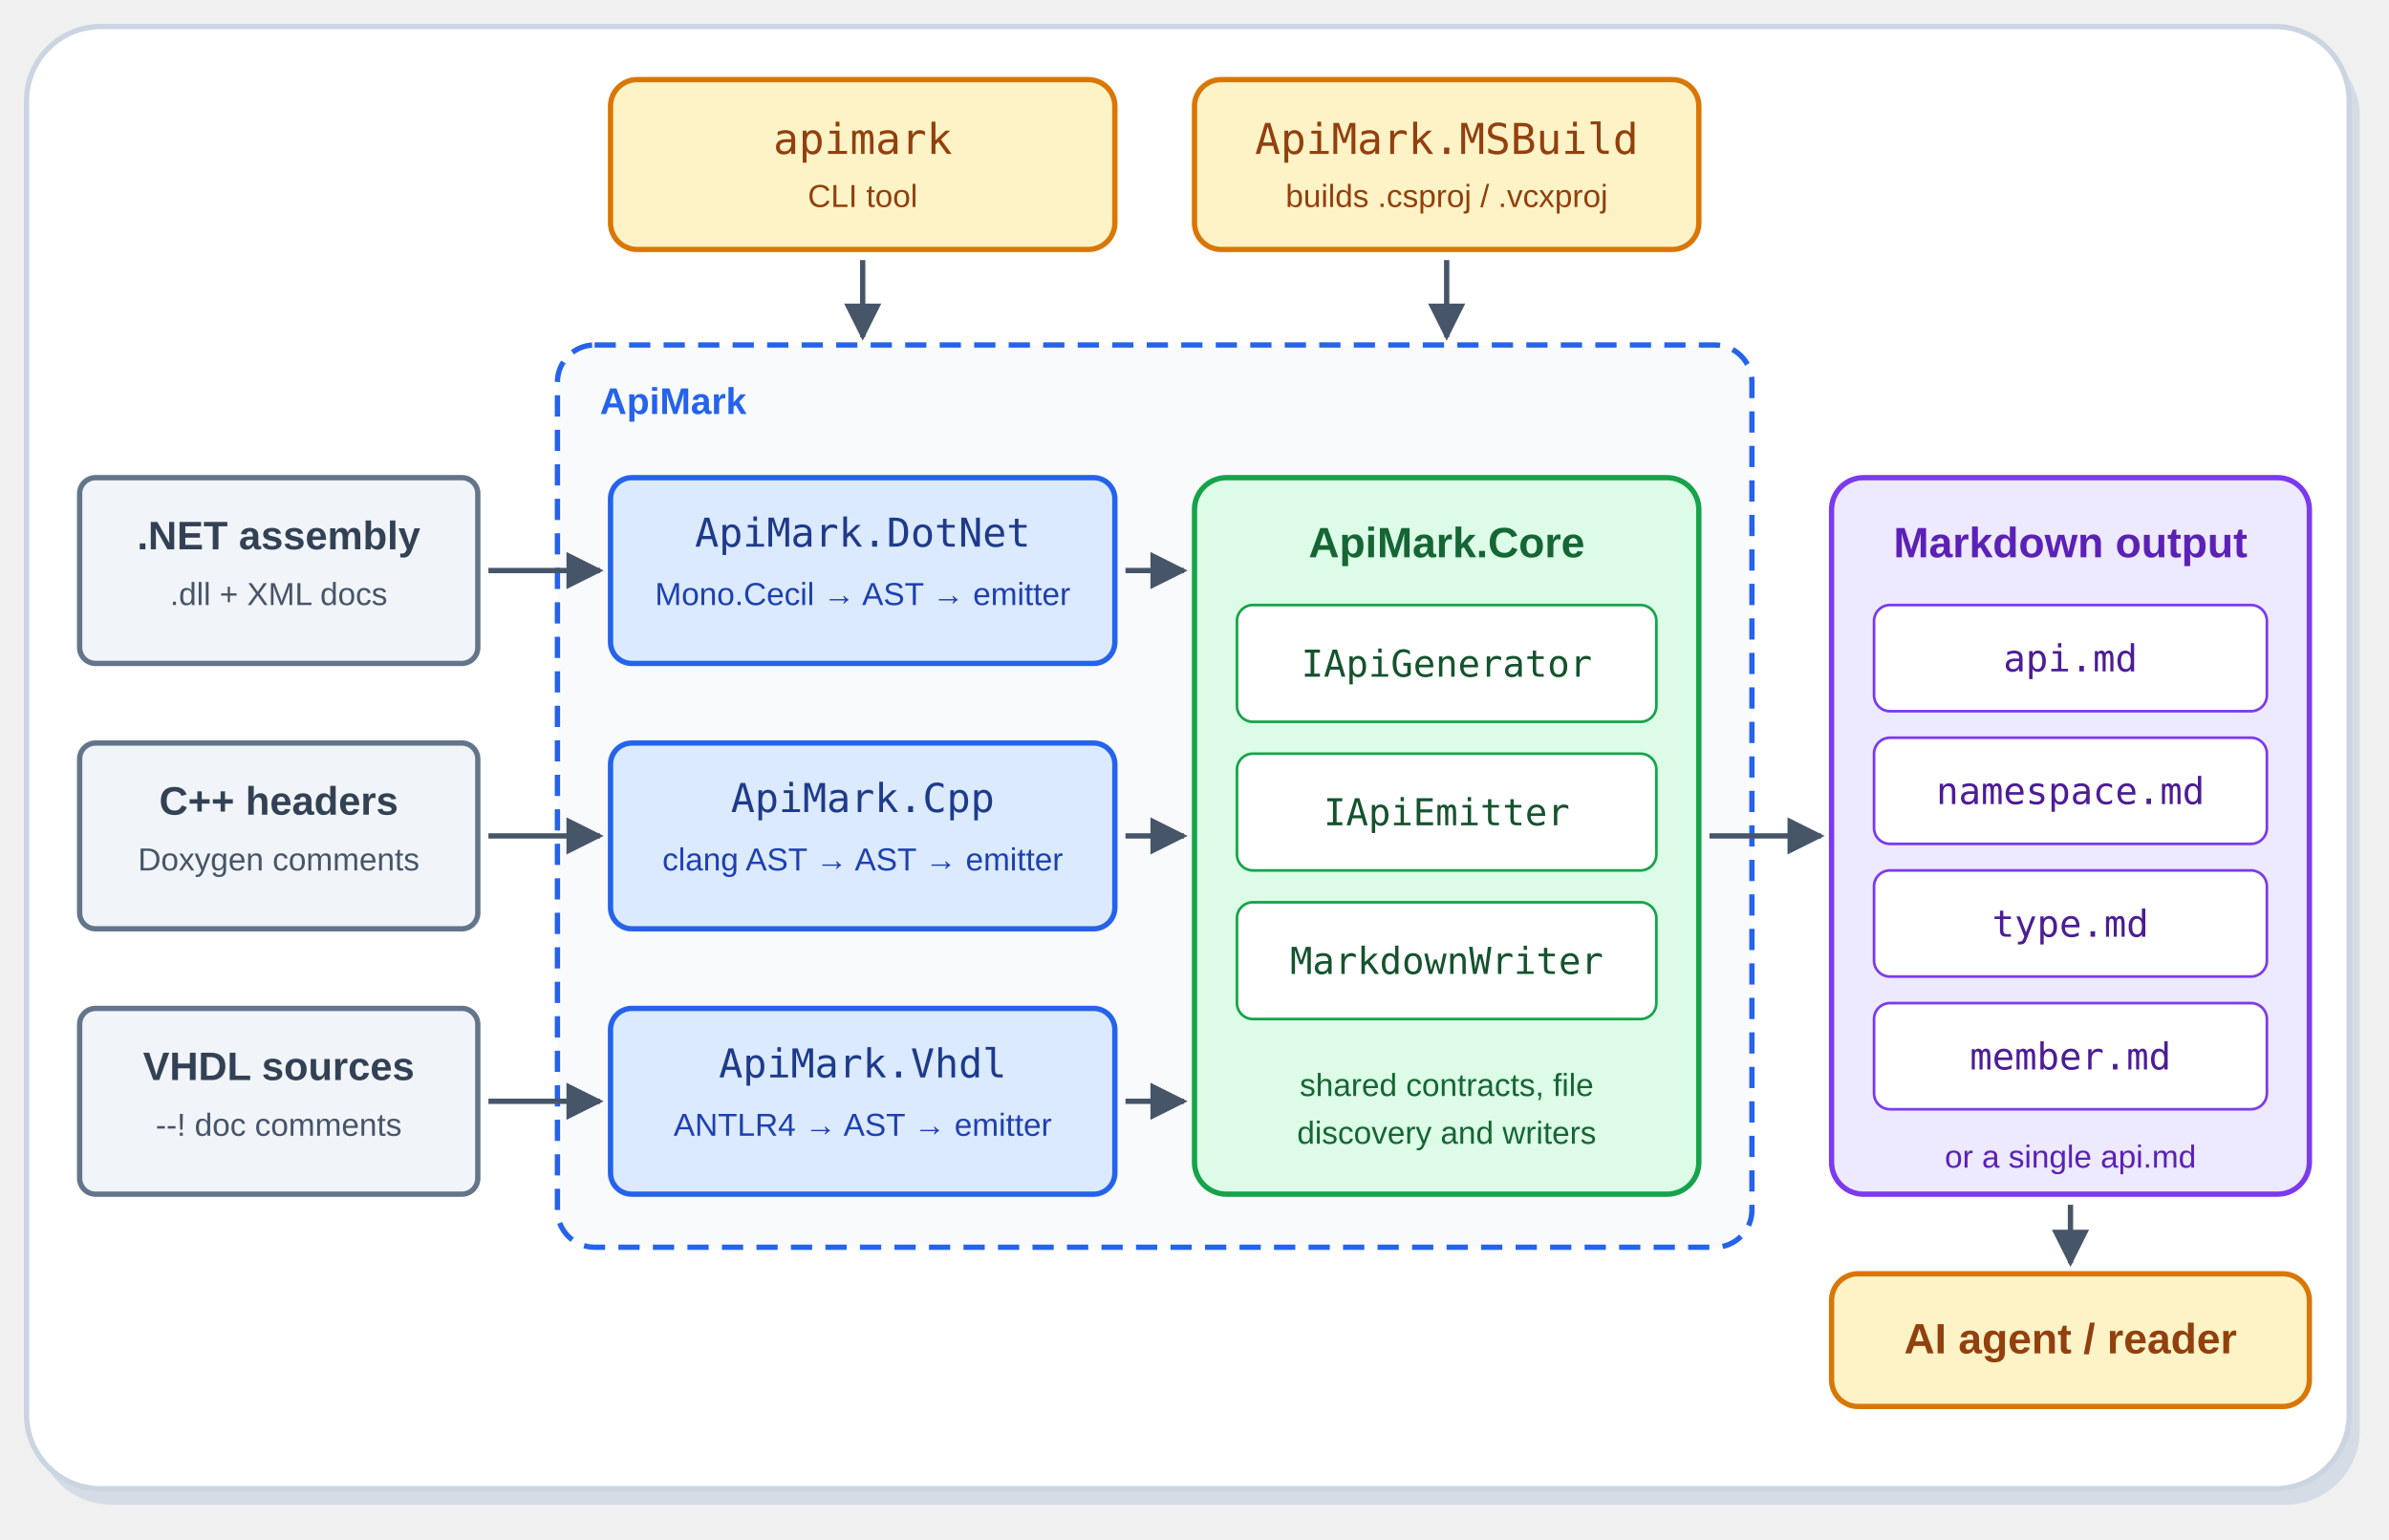
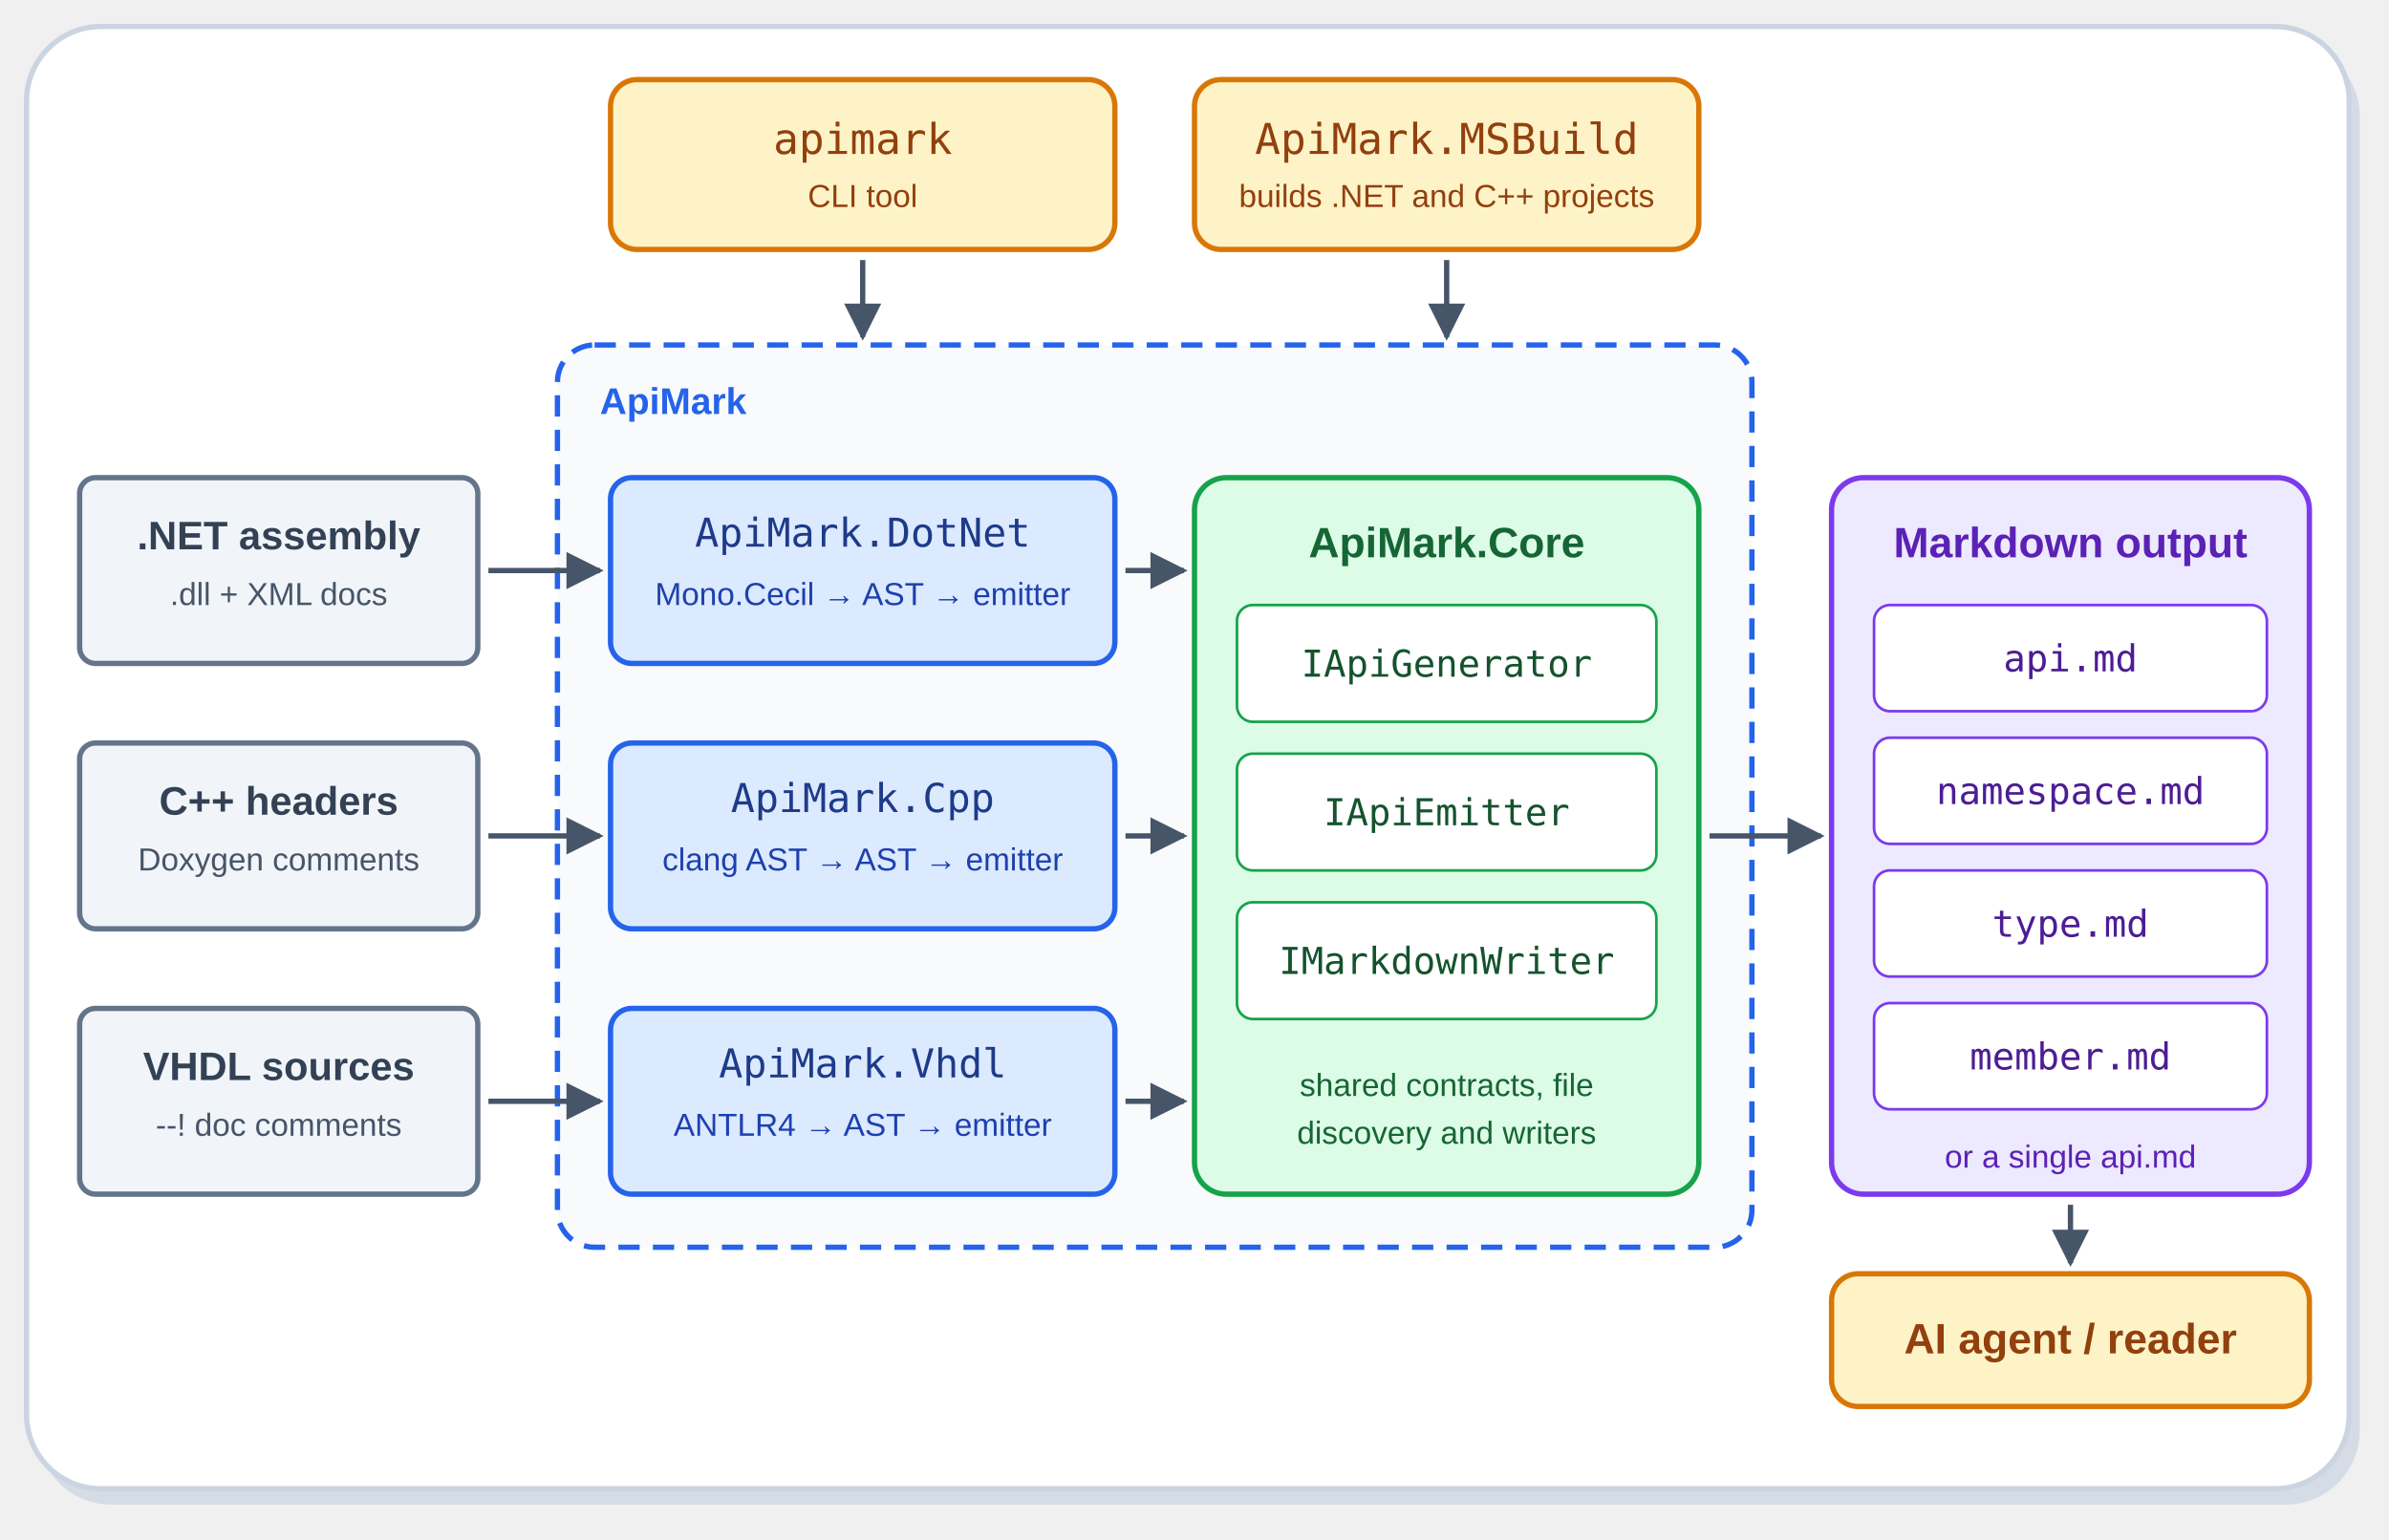
<svg xmlns="http://www.w3.org/2000/svg" width="900" height="580" viewBox="0 0 900 580" font-family="Segoe UI, Arial, sans-serif">
  <defs>
    <marker id="a" viewBox="0 0 10 10" refX="9" refY="5" markerWidth="7" markerHeight="7" orient="auto-start-reverse">
      <path d="M0,0 L10,5 L0,10 z" fill="#475569" />
    </marker>
  </defs>
  <rect x="14" y="16" width="875" height="551" rx="28" fill="#d5dce6" />
  <rect x="10" y="10" width="875" height="551" rx="28" fill="#ffffff" stroke="#cbd5e1" stroke-width="2" />
  <g transform="translate(30,30)">
    <rect x="200" y="0" width="190" height="64" rx="10" fill="#fef3c7" stroke="#d97706" stroke-width="2" />
    <text x="295" y="28" font-size="16" font-family="Consolas, monospace" fill="#92400e" text-anchor="middle">apimark</text>
    <text x="295" y="48" font-size="12" fill="#92400e" text-anchor="middle">CLI tool</text>
    <rect x="420" y="0" width="190" height="64" rx="10" fill="#fef3c7" stroke="#d97706" stroke-width="2" />
    <text x="515" y="28" font-size="16" font-family="Consolas, monospace" fill="#92400e" text-anchor="middle">ApiMark.MSBuild</text>
-     <text x="515" y="48" font-size="12" fill="#92400e" text-anchor="middle">builds .csproj / .vcxproj</text>
+     <text x="515" y="48" font-size="12" fill="#92400e" text-anchor="middle">builds .NET and C++ projects</text>
    <line x1="295" y1="68" x2="295" y2="97" stroke="#475569" stroke-width="2" marker-end="url(#a)" />
    <line x1="515" y1="68" x2="515" y2="97" stroke="#475569" stroke-width="2" marker-end="url(#a)" />
    <rect x="180" y="100" width="450" height="340" rx="14" fill="#f8fafc" stroke="#2563eb" stroke-width="2" stroke-dasharray="8 5" />
    <text x="196" y="126" font-size="14" font-weight="600" fill="#2563eb">ApiMark</text>
    <rect x="0" y="150" width="150" height="70" rx="6" fill="#f1f5f9" stroke="#64748b" stroke-width="2" />
    <text x="75" y="177" font-size="15" font-weight="600" fill="#334155" text-anchor="middle">.NET assembly</text>
    <text x="75" y="198" font-size="12" fill="#475569" text-anchor="middle">.dll + XML docs</text>
    <rect x="0" y="250" width="150" height="70" rx="6" fill="#f1f5f9" stroke="#64748b" stroke-width="2" />
    <text x="75" y="277" font-size="15" font-weight="600" fill="#334155" text-anchor="middle">C++ headers</text>
    <text x="75" y="298" font-size="12" fill="#475569" text-anchor="middle">Doxygen comments</text>
    <rect x="0" y="350" width="150" height="70" rx="6" fill="#f1f5f9" stroke="#64748b" stroke-width="2" />
    <text x="75" y="377" font-size="15" font-weight="600" fill="#334155" text-anchor="middle">VHDL sources</text>
    <text x="75" y="398" font-size="12" fill="#475569" text-anchor="middle">--! doc comments</text>
    <line x1="154" y1="185" x2="196" y2="185" stroke="#475569" stroke-width="2" marker-end="url(#a)" />
    <line x1="154" y1="285" x2="196" y2="285" stroke="#475569" stroke-width="2" marker-end="url(#a)" />
    <line x1="154" y1="385" x2="196" y2="385" stroke="#475569" stroke-width="2" marker-end="url(#a)" />
    <rect x="200" y="150" width="190" height="70" rx="8" fill="#dbeafe" stroke="#2563eb" stroke-width="2" />
    <text x="295" y="176" font-size="15" font-family="Consolas, monospace" fill="#1e3a8a" text-anchor="middle">ApiMark.DotNet</text>
    <text x="295" y="198" font-size="12" fill="#1e40af" text-anchor="middle">Mono.Cecil → AST → emitter</text>
    <rect x="200" y="250" width="190" height="70" rx="8" fill="#dbeafe" stroke="#2563eb" stroke-width="2" />
    <text x="295" y="276" font-size="15" font-family="Consolas, monospace" fill="#1e3a8a" text-anchor="middle">ApiMark.Cpp</text>
    <text x="295" y="298" font-size="12" fill="#1e40af" text-anchor="middle">clang AST → AST → emitter</text>
    <rect x="200" y="350" width="190" height="70" rx="8" fill="#dbeafe" stroke="#2563eb" stroke-width="2" />
    <text x="295" y="376" font-size="15" font-family="Consolas, monospace" fill="#1e3a8a" text-anchor="middle">ApiMark.Vhdl</text>
    <text x="295" y="398" font-size="12" fill="#1e40af" text-anchor="middle">ANTLR4 → AST → emitter</text>
    <rect x="420" y="150" width="190" height="270" rx="12" fill="#dcfce7" stroke="#16a34a" stroke-width="2" />
    <text x="515" y="180" font-size="16" font-weight="600" fill="#166534" text-anchor="middle">ApiMark.Core</text>
    <rect x="436" y="198" width="158" height="44" rx="6" fill="#ffffff" stroke="#16a34a" />
    <text x="515" y="225" font-size="14" font-family="Consolas, monospace" fill="#14532d" text-anchor="middle">IApiGenerator</text>
    <rect x="436" y="254" width="158" height="44" rx="6" fill="#ffffff" stroke="#16a34a" />
    <text x="515" y="281" font-size="14" font-family="Consolas, monospace" fill="#14532d" text-anchor="middle">IApiEmitter</text>
    <rect x="436" y="310" width="158" height="44" rx="6" fill="#ffffff" stroke="#16a34a" />
-     <text x="515" y="337" font-size="14" font-family="Consolas, monospace" fill="#14532d" text-anchor="middle">MarkdownWriter</text>
+     <text x="515" y="337" font-size="14" font-family="Consolas, monospace" fill="#14532d" text-anchor="middle">IMarkdownWriter</text>
    <text x="515" y="383" font-size="12" fill="#166534" text-anchor="middle">shared contracts, file</text>
    <text x="515" y="401" font-size="12" fill="#166534" text-anchor="middle">discovery and writers</text>
    <line x1="394" y1="185" x2="416" y2="185" stroke="#475569" stroke-width="2" marker-end="url(#a)" />
    <line x1="394" y1="285" x2="416" y2="285" stroke="#475569" stroke-width="2" marker-end="url(#a)" />
    <line x1="394" y1="385" x2="416" y2="385" stroke="#475569" stroke-width="2" marker-end="url(#a)" />
    <rect x="660" y="150" width="180" height="270" rx="12" fill="#ede9fe" stroke="#7c3aed" stroke-width="2" />
    <text x="750" y="180" font-size="16" font-weight="600" fill="#5b21b6" text-anchor="middle">Markdown output</text>
    <rect x="676" y="198" width="148" height="40" rx="6" fill="#ffffff" stroke="#7c3aed" />
    <text x="750" y="223" font-size="14" font-family="Consolas, monospace" fill="#4c1d95" text-anchor="middle">api.md</text>
    <rect x="676" y="248" width="148" height="40" rx="6" fill="#ffffff" stroke="#7c3aed" />
    <text x="750" y="273" font-size="14" font-family="Consolas, monospace" fill="#4c1d95" text-anchor="middle">namespace.md</text>
    <rect x="676" y="298" width="148" height="40" rx="6" fill="#ffffff" stroke="#7c3aed" />
    <text x="750" y="323" font-size="14" font-family="Consolas, monospace" fill="#4c1d95" text-anchor="middle">type.md</text>
    <rect x="676" y="348" width="148" height="40" rx="6" fill="#ffffff" stroke="#7c3aed" />
    <text x="750" y="373" font-size="14" font-family="Consolas, monospace" fill="#4c1d95" text-anchor="middle">member.md</text>
    <text x="750" y="410" font-size="12" fill="#5b21b6" text-anchor="middle">or a single api.md</text>
    <line x1="614" y1="285" x2="656" y2="285" stroke="#475569" stroke-width="2" marker-end="url(#a)" />
    <line x1="750" y1="424" x2="750" y2="446" stroke="#475569" stroke-width="2" marker-end="url(#a)" />
    <rect x="660" y="450" width="180" height="50" rx="10" fill="#fef3c7" stroke="#d97706" stroke-width="2" />
    <text x="750" y="480" font-size="16" font-weight="600" fill="#92400e" text-anchor="middle">AI agent / reader</text>
  </g>
</svg>
